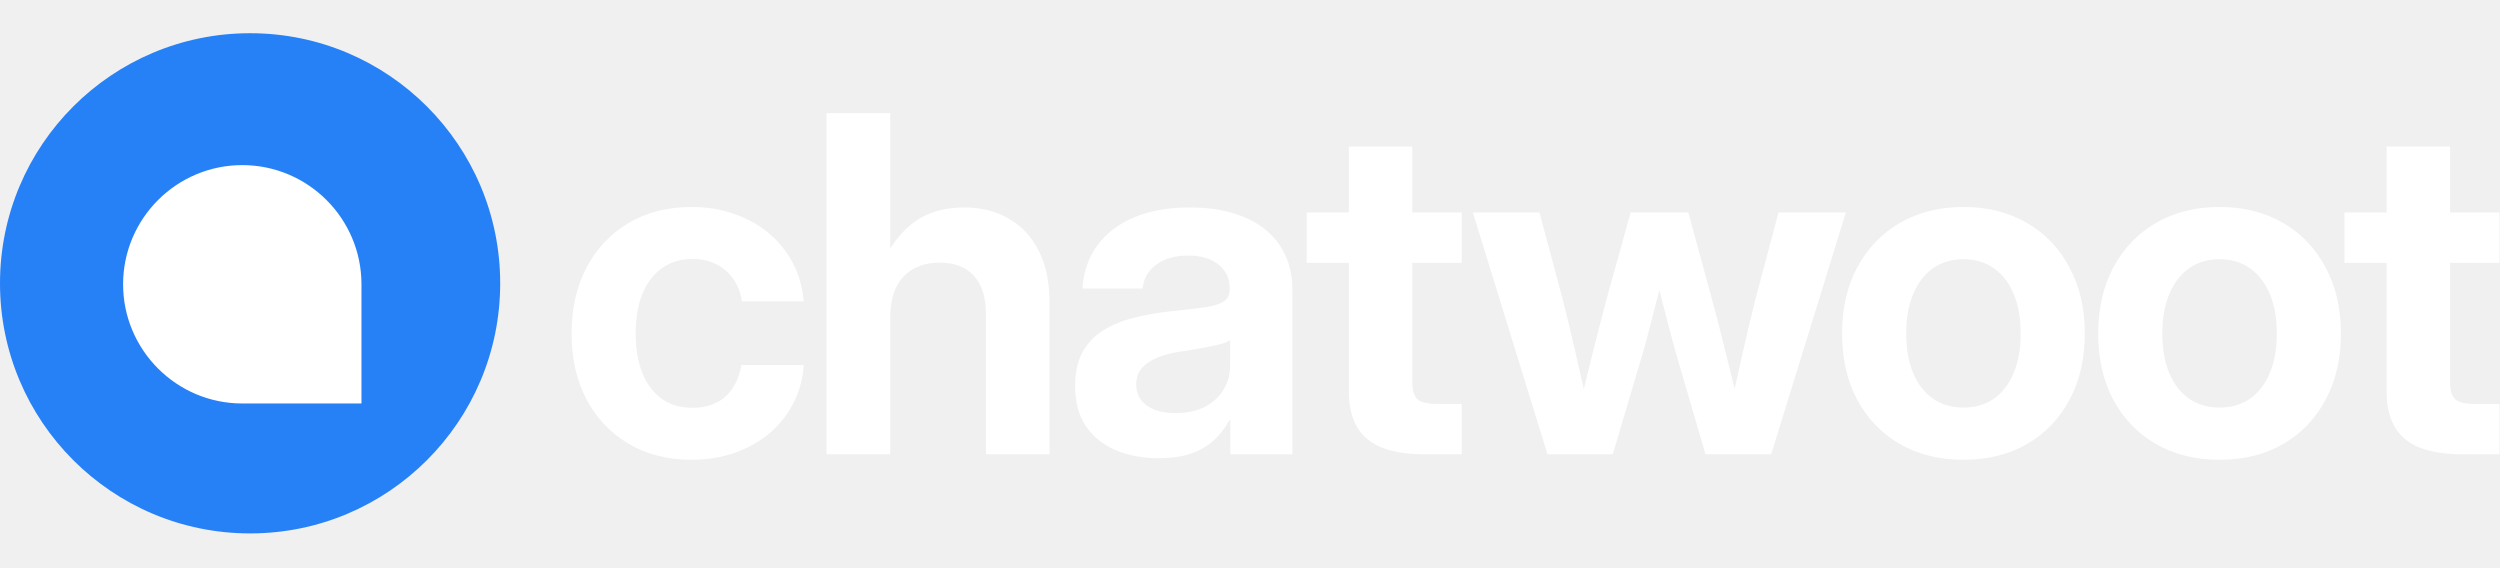
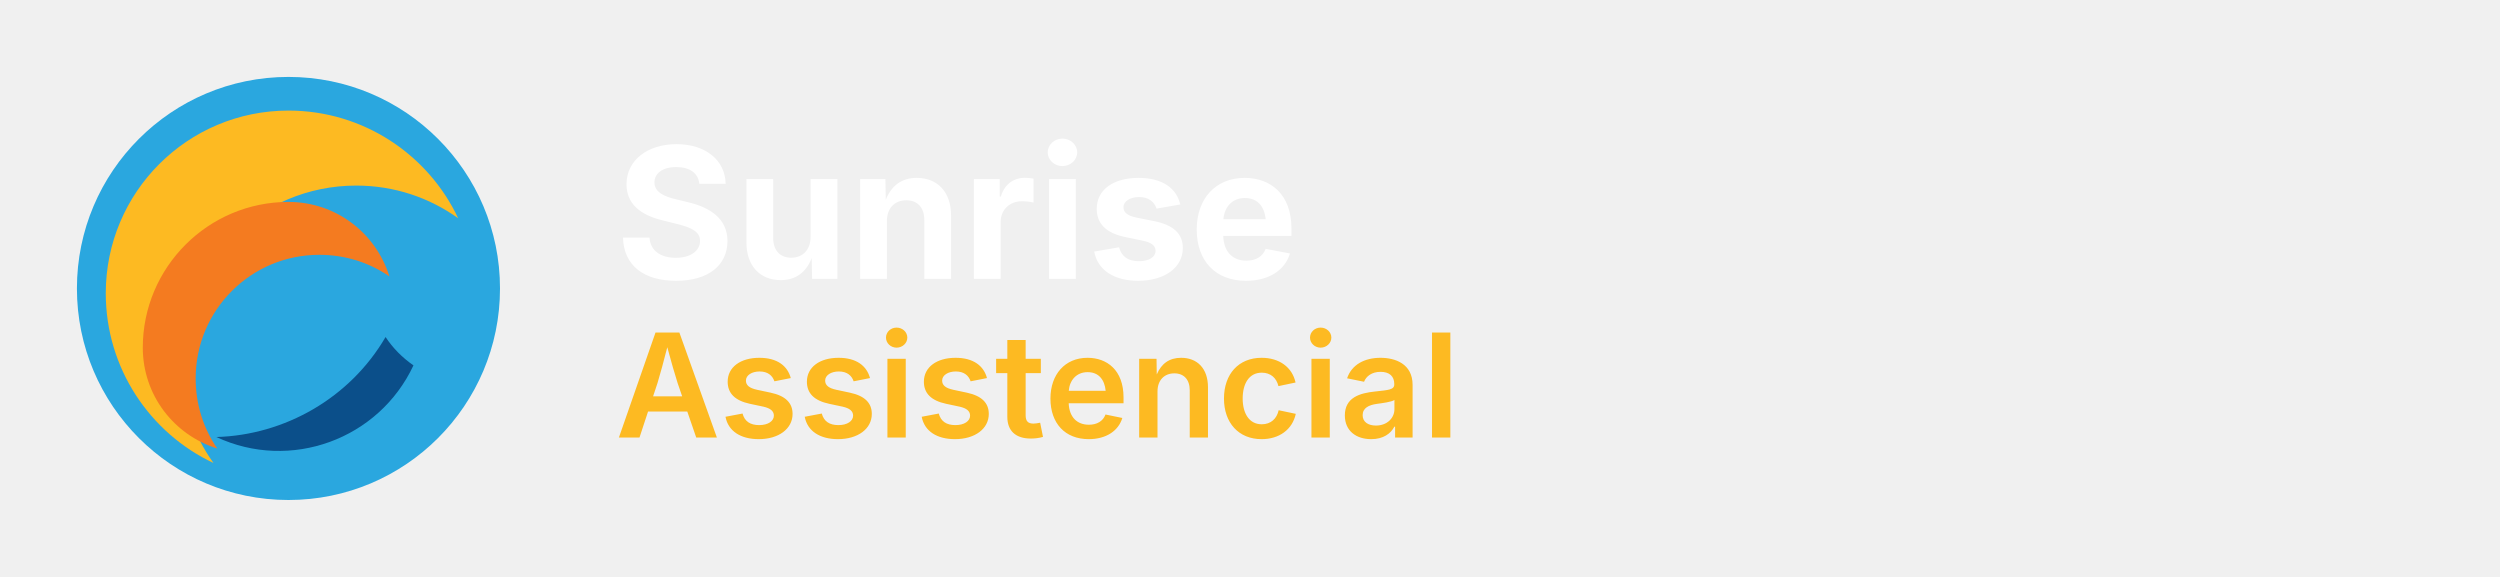
- <svg xmlns="http://www.w3.org/2000/svg" width="2559" height="581" viewBox="0 0 2559 581" fill="none">
-   <path d="M256 546C397.385 546 512 431.385 512 290C512 148.615 397.385 34 256 34C114.615 34 0 148.615 0 290C0 431.385 114.615 546 256 546Z" fill="#2781F6" />
-   <path d="M367 410H247.99C182.388 410 129 356.608 129 290.989C129 225.392 182.388 172 247.992 172C313.612 172 367 225.392 367 290.989V410Z" fill="white" stroke="white" stroke-width="6" />
-   <path d="M707.875 470.625C683.5 470.625 662.016 465.156 643.422 454.219C624.984 443.281 610.609 428.125 600.297 408.75C590.141 389.375 585.062 366.953 585.062 341.484C585.062 316.016 590.141 293.516 600.297 273.984C610.609 254.453 624.984 239.219 643.422 228.281C662.016 217.344 683.5 211.875 707.875 211.875C723.812 211.875 738.5 214.297 751.938 219.141C765.531 223.828 777.328 230.469 787.328 239.062C797.484 247.656 805.609 257.812 811.703 269.531C817.797 281.25 821.469 294.219 822.719 308.438H759.438C758.5 301.875 756.625 296.016 753.812 290.859C751.156 285.547 747.641 281.016 743.266 277.266C739.047 273.359 734.047 270.391 728.266 268.359C722.641 266.172 716.156 265.078 708.812 265.078C696.781 265.078 686.391 268.203 677.641 274.453C668.891 280.703 662.172 289.531 657.484 300.938C652.953 312.344 650.688 325.859 650.688 341.484C650.688 356.953 652.953 370.391 657.484 381.797C662.172 393.203 668.812 402.031 677.406 408.281C686.156 414.375 696.625 417.422 708.812 417.422C716.156 417.422 722.641 416.406 728.266 414.375C733.891 412.344 738.734 409.453 742.797 405.703C747.016 401.797 750.453 397.188 753.109 391.875C755.766 386.406 757.719 380.312 758.969 373.594H822.719C821.781 387.656 818.266 400.625 812.172 412.5C806.234 424.219 798.188 434.453 788.031 443.203C777.875 451.797 766 458.516 752.406 463.359C738.812 468.203 723.969 470.625 707.875 470.625ZM911.209 326.484V465H846.053V115.781H911.209V281.25H898.319C906.288 259.375 917.459 242.422 931.834 230.391C946.366 218.359 964.725 212.344 986.913 212.344C1004.41 212.344 1019.65 216.172 1032.62 223.828C1045.74 231.328 1055.98 242.344 1063.32 256.875C1070.66 271.406 1074.33 289.141 1074.33 310.078V465H1009.18V321.562C1009.18 304.219 1005.04 291.094 996.756 282.188C988.631 273.281 977.069 268.828 962.069 268.828C952.069 268.828 943.241 270.859 935.584 274.922C927.928 278.984 921.913 285.234 917.538 293.672C913.319 302.109 911.209 313.047 911.209 326.484ZM1185.79 468.984C1169.39 468.984 1154.78 466.25 1141.97 460.781C1129.15 455.312 1119 447.109 1111.5 436.172C1104.15 425.234 1100.48 411.562 1100.48 395.156C1100.48 381.094 1103.06 369.453 1108.22 360.234C1113.53 350.859 1120.64 343.438 1129.54 337.969C1138.61 332.344 1149 328.125 1160.72 325.312C1172.43 322.344 1184.62 320.156 1197.28 318.75C1212.59 317.188 1224.7 315.781 1233.61 314.531C1242.51 313.125 1248.92 311.094 1252.83 308.438C1256.73 305.781 1258.68 301.719 1258.68 296.25V294.609C1258.68 288.047 1256.97 282.344 1253.53 277.5C1250.09 272.5 1245.25 268.594 1239 265.781C1232.75 262.969 1225.17 261.562 1216.26 261.562C1207.36 261.562 1199.47 262.969 1192.59 265.781C1185.87 268.594 1180.48 272.578 1176.42 277.734C1172.51 282.734 1170.25 288.594 1169.62 295.312H1107.98C1109.08 278.438 1114.08 263.828 1122.98 251.484C1132.04 239.141 1144.54 229.531 1160.48 222.656C1176.58 215.781 1195.72 212.344 1217.9 212.344C1234.47 212.344 1249.23 214.297 1262.2 218.203C1275.33 222.109 1286.34 227.734 1295.25 235.078C1304.31 242.422 1311.18 251.328 1315.87 261.797C1320.56 272.109 1322.9 283.75 1322.9 296.719V465H1259.39V430.078H1258.45C1254.23 437.891 1248.92 444.766 1242.51 450.703C1236.26 456.484 1228.45 461.016 1219.08 464.297C1209.86 467.422 1198.76 468.984 1185.79 468.984ZM1203.14 422.812C1214.86 422.812 1224.86 420.703 1233.14 416.484C1241.58 412.109 1247.98 406.25 1252.36 398.906C1256.89 391.562 1259.15 383.281 1259.15 374.062V348.281C1257.12 349.531 1254.39 350.703 1250.95 351.797C1247.67 352.734 1243.68 353.672 1239 354.609C1234.47 355.547 1229.47 356.484 1224 357.422C1218.68 358.359 1213.14 359.219 1207.36 360C1199.23 361.25 1191.81 363.203 1185.09 365.859C1178.37 368.516 1172.98 372.109 1168.92 376.641C1165.01 381.016 1163.06 386.719 1163.06 393.75C1163.06 399.688 1164.7 404.922 1167.98 409.453C1171.42 413.828 1176.11 417.188 1182.04 419.531C1187.98 421.719 1195.01 422.812 1203.14 422.812ZM1496.24 217.5V269.062H1337.57V217.5H1496.24ZM1380.69 150H1445.61V390.703C1445.61 399.297 1447.33 405.234 1450.77 408.516C1454.21 411.797 1460.69 413.438 1470.22 413.438C1474.13 413.438 1478.66 413.438 1483.82 413.438C1489.13 413.438 1493.27 413.438 1496.24 413.438V465C1492.02 465 1486.32 465 1479.13 465C1472.1 465 1464.99 465 1457.8 465C1431.39 465 1411.94 459.766 1399.44 449.297C1386.94 438.828 1380.69 422.656 1380.69 400.781V150ZM1584.03 465L1507.62 217.5H1575.82L1599.73 307.031C1604.26 324.688 1608.63 342.891 1612.85 361.641C1617.07 380.391 1621.29 398.828 1625.51 416.953H1616.6C1621.13 398.828 1625.67 380.391 1630.2 361.641C1634.88 342.891 1639.57 324.688 1644.26 307.031L1669.1 217.5H1728.17L1752.54 307.031C1757.38 324.688 1762.07 342.891 1766.6 361.641C1771.13 380.391 1775.67 398.828 1780.2 416.953H1771.06C1775.43 398.828 1779.65 380.391 1783.71 361.641C1787.93 342.891 1792.23 324.688 1796.6 307.031L1820.51 217.5H1889.42L1813.01 465H1745.74L1716.45 364.688C1713.63 354.844 1710.9 344.844 1708.24 334.688C1705.59 324.375 1702.93 314.062 1700.28 303.75C1697.78 293.281 1695.12 282.969 1692.31 272.812H1704.96C1702.31 282.969 1699.57 293.281 1696.76 303.75C1694.1 314.062 1691.45 324.375 1688.79 334.688C1686.29 344.844 1683.56 354.844 1680.59 364.688L1650.82 465H1584.03ZM2009.78 470.625C1985.09 470.625 1963.38 465.234 1944.62 454.453C1926.03 443.672 1911.5 428.594 1901.03 409.219C1890.72 389.844 1885.56 367.266 1885.56 341.484C1885.56 315.703 1890.72 293.125 1901.03 273.75C1911.5 254.219 1926.03 239.062 1944.62 228.281C1963.38 217.344 1985.09 211.875 2009.78 211.875C2034.62 211.875 2056.34 217.344 2074.94 228.281C2093.53 239.062 2107.98 254.219 2118.3 273.75C2128.77 293.125 2134 315.703 2134 341.484C2134 367.266 2128.77 389.844 2118.3 409.219C2107.98 428.594 2093.53 443.672 2074.94 454.453C2056.34 465.234 2034.62 470.625 2009.78 470.625ZM2009.78 417.188C2021.66 417.188 2031.97 414.219 2040.72 408.281C2049.47 402.188 2056.27 393.438 2061.11 382.031C2065.95 370.625 2068.38 357.109 2068.38 341.484C2068.38 325.547 2065.95 311.953 2061.11 300.703C2056.27 289.297 2049.47 280.547 2040.72 274.453C2031.97 268.359 2021.66 265.312 2009.78 265.312C1998.06 265.312 1987.75 268.359 1978.84 274.453C1970.09 280.547 1963.3 289.297 1958.45 300.703C1953.61 311.953 1951.19 325.547 1951.19 341.484C1951.19 357.266 1953.61 370.859 1958.45 382.266C1963.3 393.516 1970.09 402.188 1978.84 408.281C1987.75 414.219 1998.06 417.188 2009.78 417.188ZM2271.94 470.625C2247.26 470.625 2225.54 465.234 2206.79 454.453C2188.19 443.672 2173.66 428.594 2163.19 409.219C2152.88 389.844 2147.72 367.266 2147.72 341.484C2147.72 315.703 2152.88 293.125 2163.19 273.75C2173.66 254.219 2188.19 239.062 2206.79 228.281C2225.54 217.344 2247.26 211.875 2271.94 211.875C2296.79 211.875 2318.51 217.344 2337.1 228.281C2355.69 239.062 2370.15 254.219 2380.46 273.75C2390.93 293.125 2396.16 315.703 2396.16 341.484C2396.16 367.266 2390.93 389.844 2380.46 409.219C2370.15 428.594 2355.69 443.672 2337.1 454.453C2318.51 465.234 2296.79 470.625 2271.94 470.625ZM2271.94 417.188C2283.82 417.188 2294.13 414.219 2302.88 408.281C2311.63 402.188 2318.43 393.438 2323.27 382.031C2328.12 370.625 2330.54 357.109 2330.54 341.484C2330.54 325.547 2328.12 311.953 2323.27 300.703C2318.43 289.297 2311.63 280.547 2302.88 274.453C2294.13 268.359 2283.82 265.312 2271.94 265.312C2260.22 265.312 2249.91 268.359 2241.01 274.453C2232.26 280.547 2225.46 289.297 2220.62 300.703C2215.77 311.953 2213.35 325.547 2213.35 341.484C2213.35 357.266 2215.77 370.859 2220.62 382.266C2225.46 393.516 2232.26 402.188 2241.01 408.281C2249.91 414.219 2260.22 417.188 2271.94 417.188ZM2558.48 217.5V269.062H2399.81V217.5H2558.48ZM2442.93 150H2507.86V390.703C2507.86 399.297 2509.57 405.234 2513.01 408.516C2516.45 411.797 2522.93 413.438 2532.47 413.438C2536.37 413.438 2540.9 413.438 2546.06 413.438C2551.37 413.438 2555.51 413.438 2558.48 413.438V465C2554.26 465 2548.56 465 2541.37 465C2534.34 465 2527.23 465 2520.04 465C2493.64 465 2474.18 459.766 2461.68 449.297C2449.18 438.828 2442.93 422.656 2442.93 400.781V150Z" fill="white" />
+ <svg xmlns="http://www.w3.org/2000/svg" width="520" height="120" viewBox="0 0 520 120" fill="none">
+   <rect width="520" height="120" fill="none" />
+   <g>
+     <circle cx="60" cy="60" r="44" fill="#2AA7DF" />
+     <path d="M60 23C75.6 23 89.1 32.2 95.3 45.4C89.3 41.1 82 38.6 74.1 38.6C53.9 38.6 37.6 54.9 37.6 75.1C37.6 83 40.1 90.3 44.4 96.3C31.2 90.1 22 76.6 22 61C22 40 39 23 60 23Z" fill="#FDBA22" />
+     <path d="M60 42C69.9 42 78.2 48.5 81 57.5C76.8 54.6 71.8 53 66.4 53C52.2 53 40.7 64.5 40.7 78.7C40.7 84.1 42.3 89.1 45.2 93.3C36.2 90.5 29.7 82.2 29.7 72.3C29.7 55.6 43.3 42 60 42Z" fill="#F47B20" />
+     <path d="M86 76C78.8 91.4 60.4 98.1 45 90.9C59.2 90.5 72.8 82.8 80.2 70.1C81.7 72.4 83.7 74.4 86 76Z" fill="#0B4F8A" />
+   </g>
+   <text x="128" y="58" fill="#FFFFFF" font-family="Inter, Arial, Helvetica, sans-serif" font-size="38" font-weight="700" letter-spacing="0">
+     Sunrise
+   </text>
+   <text x="128" y="91" fill="#FDBA22" font-family="Inter, Arial, Helvetica, sans-serif" font-size="30" font-weight="600" letter-spacing="0">
+     Assistencial
+   </text>
</svg>
